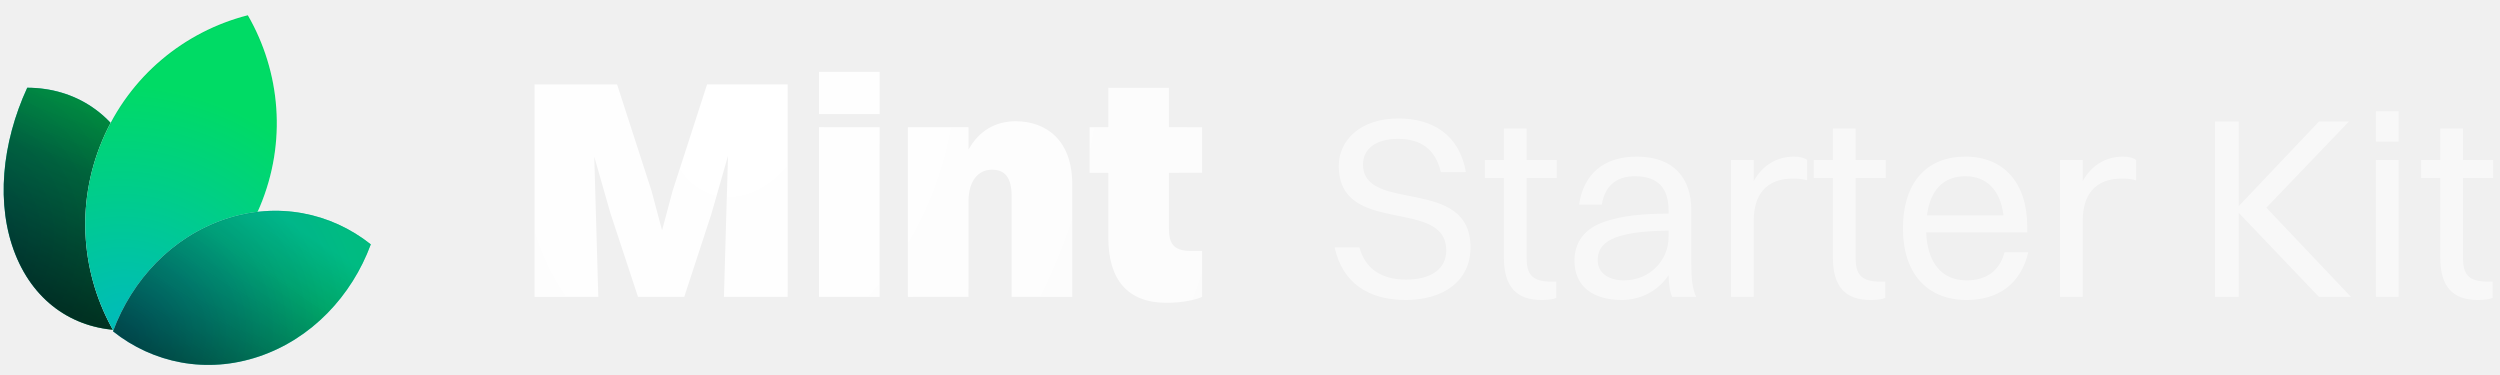
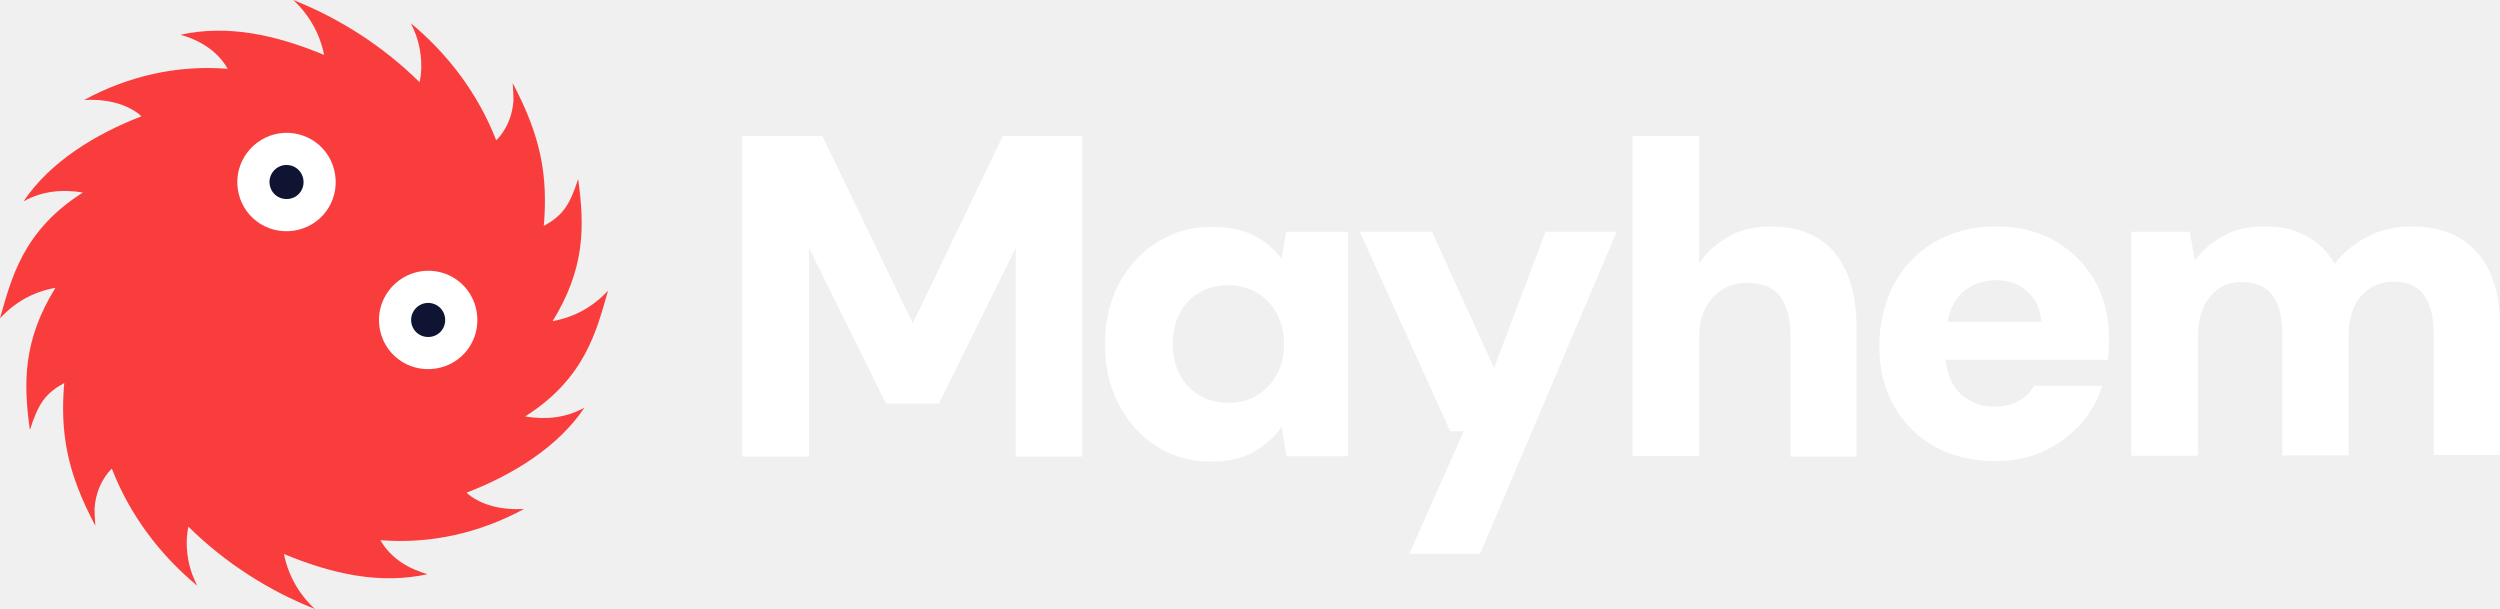
- <svg xmlns="http://www.w3.org/2000/svg" width="160" height="24" viewBox="0 0 160 24" fill="none">
-   <path d="M7.953 21.139C4.896 21.13 2.255 19.458 0.987 16.29C-0.28 13.121 0.109 9.163 1.744 5.615C4.801 5.624 7.442 7.296 8.71 10.465C9.977 13.633 9.588 17.591 7.953 21.139Z" fill="white" />
-   <path d="M7.953 21.139C4.896 21.13 2.255 19.458 0.987 16.29C-0.28 13.121 0.109 9.163 1.744 5.615C4.801 5.624 7.442 7.296 8.71 10.465C9.977 13.633 9.588 17.591 7.953 21.139Z" fill="url(#paint0_radial_115_109)" />
-   <path d="M7.953 21.139C4.896 21.13 2.255 19.458 0.987 16.29C-0.28 13.121 0.109 9.163 1.744 5.615C4.801 5.624 7.442 7.296 8.71 10.465C9.977 13.633 9.588 17.591 7.953 21.139Z" fill="black" fill-opacity="0.5" style="mix-blend-mode:hard-light" />
-   <path d="M7.953 21.139C4.896 21.13 2.255 19.458 0.987 16.29C-0.28 13.121 0.109 9.163 1.744 5.615C4.801 5.624 7.442 7.296 8.71 10.465C9.977 13.633 9.588 17.591 7.953 21.139Z" fill="url(#paint1_linear_115_109)" fill-opacity="0.5" style="mix-blend-mode:hard-light" />
-   <path d="M7.935 21.111C4.897 21.096 2.274 19.431 1.013 16.279C-0.248 13.124 0.136 9.182 1.762 5.643C4.8 5.659 7.423 7.324 8.684 10.476C9.945 13.63 9.561 17.572 7.935 21.111Z" stroke="url(#paint2_linear_115_109)" stroke-opacity="0.05" stroke-width="0.056" />
-   <path d="M7.31 21.257C11.354 20.221 14.884 17.375 16.628 13.236C18.373 9.097 17.945 4.587 15.86 0.976C11.816 2.012 8.287 4.858 6.542 8.998C4.797 13.137 5.225 17.646 7.31 21.257Z" fill="white" />
-   <path d="M7.31 21.257C11.354 20.221 14.884 17.375 16.628 13.236C18.373 9.097 17.945 4.587 15.86 0.976C11.816 2.012 8.287 4.858 6.542 8.998C4.797 13.137 5.225 17.646 7.31 21.257Z" fill="url(#paint3_radial_115_109)" />
-   <path d="M16.602 13.225C14.864 17.349 11.351 20.187 7.324 21.225C5.253 17.624 4.829 13.132 6.568 9.009C8.306 4.885 11.819 2.047 15.846 1.009C17.918 4.61 18.341 9.101 16.602 13.225Z" stroke="url(#paint4_linear_115_109)" stroke-opacity="0.05" stroke-width="0.056" />
-   <path d="M7.234 21.207C9.789 23.237 13.21 23.951 16.577 22.814C19.944 21.677 22.506 18.945 23.73 15.638C21.175 13.608 17.754 12.894 14.387 14.031C11.02 15.168 8.458 17.901 7.234 21.207Z" fill="white" />
-   <path d="M7.234 21.207C9.789 23.237 13.21 23.951 16.577 22.814C19.944 21.677 22.506 18.945 23.73 15.638C21.175 13.608 17.754 12.894 14.387 14.031C11.02 15.168 8.458 17.901 7.234 21.207Z" fill="url(#paint5_radial_115_109)" />
-   <path d="M7.234 21.207C9.789 23.237 13.21 23.951 16.577 22.814C19.944 21.677 22.506 18.945 23.73 15.638C21.175 13.608 17.754 12.894 14.387 14.031C11.02 15.168 8.458 17.901 7.234 21.207Z" fill="black" fill-opacity="0.2" style="mix-blend-mode:hard-light" />
-   <path d="M7.234 21.207C9.789 23.237 13.21 23.951 16.577 22.814C19.944 21.677 22.506 18.945 23.73 15.638C21.175 13.608 17.754 12.894 14.387 14.031C11.02 15.168 8.458 17.901 7.234 21.207Z" fill="url(#paint6_linear_115_109)" fill-opacity="0.5" style="mix-blend-mode:hard-light" />
-   <path d="M16.568 22.787C13.218 23.918 9.814 23.212 7.267 21.198C8.492 17.907 11.044 15.189 14.396 14.058C17.747 12.927 21.15 13.633 23.697 15.648C22.472 18.938 19.92 21.656 16.568 22.787Z" stroke="url(#paint7_linear_115_109)" stroke-opacity="0.05" stroke-width="0.056" />
-   <path d="M34.212 19V5.4H39.492L41.692 12.2L42.372 14.74L43.052 12.2L45.252 5.4H50.412V19H46.332L46.592 9.98L45.532 13.68L43.792 19H40.832L39.052 13.6L38.032 10.02L38.292 19H34.212ZM52.416 7.3V4.6H56.295V7.3H52.416ZM52.416 19V8.14H56.295V19H52.416ZM58.104 19V8.14H61.984V9.58C62.664 8.34 63.744 7.76 65.004 7.76C66.964 7.76 68.624 8.98 68.624 11.78V19H64.744V12.56C64.744 11.34 64.304 10.86 63.484 10.86C62.604 10.86 61.984 11.58 61.984 12.88V19H58.104ZM70.933 15.22V11.06H69.733V8.14H70.933V5.62H74.813V8.14H76.933V11.06H74.813V14.6C74.813 15.5 75.033 16.06 76.213 16.06H76.933V19C76.493 19.2 75.673 19.38 74.653 19.38C72.153 19.38 70.933 17.88 70.933 15.22Z" fill="url(#paint8_radial_115_109)" />
-   <path d="M87.232 10.519C87.232 13.687 94.112 11.229 94.112 15.832C94.112 17.994 92.364 19.198 89.971 19.198C87.562 19.198 85.912 18.093 85.417 15.832H87.001C87.364 17.169 88.371 17.895 89.987 17.895C91.671 17.895 92.561 17.152 92.561 16.03C92.561 12.598 85.681 15.155 85.681 10.618C85.681 9.001 87.034 7.582 89.509 7.582C91.671 7.582 93.403 8.621 93.816 11.014H92.215C91.868 9.529 90.912 8.886 89.476 8.886C88.057 8.886 87.232 9.529 87.232 10.519ZM96.25 16.476V11.393H95.029V10.239H96.25V8.226H97.702V10.239H99.632V11.393H97.702V16.476C97.702 17.532 98.015 18.026 99.302 18.026H99.599V19.066C99.434 19.148 99.071 19.198 98.659 19.198C97.025 19.198 96.25 18.323 96.25 16.476ZM102.516 13.093H101.064C101.345 11.162 102.615 10.024 104.76 10.024C107.103 10.024 108.242 11.393 108.242 13.44V16.888C108.242 17.895 108.324 18.521 108.555 19H107.021C106.856 18.654 106.806 18.142 106.79 17.614C106.047 18.72 104.859 19.198 103.803 19.198C101.988 19.198 100.767 18.357 100.767 16.69C100.767 15.486 101.427 14.611 102.714 14.182C103.902 13.786 105.107 13.687 106.79 13.671V13.473C106.79 12.053 106.13 11.278 104.628 11.278C103.374 11.278 102.698 11.971 102.516 13.093ZM102.252 16.657C102.252 17.465 102.929 17.944 103.952 17.944C105.569 17.944 106.79 16.674 106.79 15.172V14.759C103.061 14.793 102.252 15.585 102.252 16.657ZM110.787 19V10.239H112.239V11.591C112.833 10.519 113.774 10.024 114.83 10.024C115.176 10.024 115.49 10.107 115.655 10.239V11.542C115.407 11.46 115.094 11.427 114.747 11.427C112.998 11.427 112.239 12.515 112.239 14.1V19H110.787ZM117.305 16.476V11.393H116.084V10.239H117.305V8.226H118.757V10.239H120.688V11.393H118.757V16.476C118.757 17.532 119.071 18.026 120.358 18.026H120.655V19.066C120.49 19.148 120.127 19.198 119.714 19.198C118.081 19.198 117.305 18.323 117.305 16.476ZM129.809 16.145C129.33 18.192 127.862 19.198 125.865 19.198C123.324 19.198 121.79 17.482 121.79 14.627C121.79 11.658 123.324 10.024 125.783 10.024C128.258 10.024 129.743 11.723 129.743 14.512V14.875H123.275C123.357 16.838 124.281 17.944 125.865 17.944C127.103 17.944 127.977 17.35 128.291 16.145H129.809ZM125.783 11.278C124.38 11.278 123.539 12.152 123.324 13.786H128.225C128.027 12.169 127.152 11.278 125.783 11.278ZM131.843 19V10.239H133.295V11.591C133.889 10.519 134.829 10.024 135.885 10.024C136.232 10.024 136.545 10.107 136.71 10.239V11.542C136.463 11.46 136.149 11.427 135.803 11.427C134.054 11.427 133.295 12.515 133.295 14.1V19H131.843ZM141.763 19V7.78H143.281V13.192L148.413 7.78H150.327L145.047 13.291L150.459 19H148.413L143.281 13.621V19H141.763ZM152.06 9.067V7.12H153.512V9.067H152.06ZM152.06 19V10.239H153.512V19H152.06ZM156.178 16.476V11.393H154.957V10.239H156.178V8.226H157.63V10.239H159.56V11.393H157.63V16.476C157.63 17.532 157.943 18.026 159.23 18.026H159.527V19.066C159.362 19.148 158.999 19.198 158.587 19.198C156.953 19.198 156.178 18.323 156.178 16.476Z" fill="white" fill-opacity="0.55" />
+ <svg xmlns="http://www.w3.org/2000/svg" id="Layer_2" viewBox="0 0 660 160.77">
  <defs>
-     <radialGradient id="paint0_radial_115_109" cx="0" cy="0" r="1" gradientUnits="userSpaceOnUse" gradientTransform="translate(-3.00503 15.023) rotate(-10.029) scale(17.9572 17.784)">
-       <stop stop-color="#00B0BB" />
-       <stop offset="1" stop-color="#00DB65" />
-     </radialGradient>
-     <linearGradient id="paint1_linear_115_109" x1="7.39" y1="4.813" x2="1.63" y2="18.689" gradientUnits="userSpaceOnUse">
-       <stop stop-color="#18E299" />
-       <stop offset="1" />
-     </linearGradient>
-     <linearGradient id="paint2_linear_115_109" x1="7.948" y1="8.016" x2="1.761" y2="18.746" gradientUnits="userSpaceOnUse">
-       <stop />
-       <stop offset="1" stop-opacity="0" />
-     </linearGradient>
-     <radialGradient id="paint3_radial_115_109" cx="0" cy="0" r="1" gradientUnits="userSpaceOnUse" gradientTransform="translate(8.11404 20.8822) rotate(-75.7542) scale(21.6246 23.7772)">
-       <stop stop-color="#00BBBB" />
-       <stop offset="0.713" stop-color="#00DB65" />
-     </radialGradient>
-     <linearGradient id="paint4_linear_115_109" x1="7.602" y1="5.871" x2="15.556" y2="16.372" gradientUnits="userSpaceOnUse">
-       <stop />
-       <stop offset="1" stop-opacity="0" />
-     </linearGradient>
-     <radialGradient id="paint5_radial_115_109" cx="0" cy="0" r="1" gradientUnits="userSpaceOnUse" gradientTransform="translate(7.84537 21.5181) rotate(-20.3525) scale(18.5603 17.32)">
-       <stop stop-color="#00B0BB" />
-       <stop offset="1" stop-color="#00DB65" />
-     </radialGradient>
-     <linearGradient id="paint6_linear_115_109" x1="16.808" y1="13.007" x2="10.041" y2="22.994" gradientUnits="userSpaceOnUse">
-       <stop stop-color="#00B1BC" />
-       <stop offset="1" />
-     </linearGradient>
-     <linearGradient id="paint7_linear_115_109" x1="16.808" y1="13.007" x2="14.169" y2="23.841" gradientUnits="userSpaceOnUse">
-       <stop />
-       <stop offset="1" stop-opacity="0" />
-     </linearGradient>
-     <radialGradient id="paint8_radial_115_109" cx="0" cy="0" r="1" gradientUnits="userSpaceOnUse" gradientTransform="translate(47.2781 7) rotate(19.0047) scale(67.5582 85.7506)">
-       <stop stop-color="white" />
-       <stop offset="1" stop-color="white" stop-opacity="0.5" />
-     </radialGradient>
+     <style>.cls-1{fill:#f93d3d;}.cls-2{fill:#fff;}.cls-3{fill:#101433;}</style>
  </defs>
+   <g id="Layer_1-2">
+     <path class="cls-1" d="m100.41,142.6c13.38,1.1,26.36-1.96,37.93-8.23-8.62.48-13.22-2.64-14.66-3.85-.17-.15-.33-.3-.5-.46,12.22-4.7,24.18-12.07,31.12-22.44-4.9,2.72-10.16,3.23-15.68,2.33,15.96-10.07,18.94-22.91,21.9-33.22-3.97,4.27-8.78,6.98-14.63,8.05,8.49-13.75,8.52-24.86,6.74-37.53-2.27,7.11-4.17,9.68-9.07,12.4,1.13-13.31-.76-23.66-8.21-37.7.13,1.73.2,3.2.21,4.49-.39,6.21-3.64,9.69-4.4,10.43-.06.05-.11.11-.17.16-4.71-12.14-12.57-22.62-22.52-30.89.52,1.09.96,2.09,1.32,3.03,1.01,2.85,2.06,7.42.99,12.55C101.16,12.2,89.65,4.85,77.42,0c4.28,4.01,6.99,8.85,8.15,14.5-12.84-5.33-25.39-8.06-37.91-5.33,4.78,1.35,9.73,4.13,12.45,9-13.38-1.1-26.36,1.96-37.93,8.23,8.62-.48,13.22,2.64,14.66,3.85.17.15.33.3.5.46-12.22,4.7-24.18,12.07-31.12,22.44,4.9-2.72,10.16-3.23,15.68-2.33C5.94,60.89,2.96,73.73,0,84.03c3.97-4.27,8.78-6.98,14.63-8.05-8.49,13.75-8.52,24.86-6.74,37.53,2.27-7.11,4.17-9.68,9.07-12.4-1.13,13.31.76,23.66,8.21,37.7-.13-1.73-.2-3.2-.21-4.49.39-6.21,3.64-9.69,4.4-10.43.06-.05.11-.11.17-.16,4.71,12.14,12.57,22.62,22.52,30.89-.52-1.09-.96-2.09-1.32-3.03-1.01-2.85-2.06-7.42-.99-12.55,9.63,9.52,21.13,16.87,33.37,21.72-4.28-4.01-6.99-8.85-8.15-14.5,12.84,5.33,25.39,8.06,37.91,5.33-4.78-1.35-9.73-4.13-12.45-9Z" />
+     <path class="cls-2" d="m77.49,60.91c7.16-1.02,12.02-7.55,11-14.71-1.02-7.16-7.55-12.02-14.71-11-7.1,1.09-12.02,7.67-11,14.71,1.02,7.16,7.55,12.02,14.71,11Z" />
+     <path class="cls-3" d="m80.09,47.41c-.36-2.49-2.62-4.16-5.11-3.81-2.37.35-4.15,2.6-3.79,5.09.36,2.49,2.62,4.16,5.11,3.81,2.49-.35,4.15-2.6,3.79-5.09Z" />
+     <path class="cls-2" d="m114.89,97.32c7.16-1.02,12.02-7.55,11-14.71-1.02-7.16-7.55-12.02-14.71-11-7.1,1.09-12.02,7.67-11,14.71,1.02,7.16,7.55,12.02,14.71,11Z" />
+     <path class="cls-3" d="m117.48,83.83c-.36-2.49-2.62-4.16-5.11-3.81-2.37.35-4.15,2.6-3.79,5.09.36,2.49,2.62,4.16,5.11,3.81,2.49-.35,4.15-2.6,3.79-5.09Z" />
+     <polygon class="cls-2" points="240.97 85.35 217.09 35.89 195.91 35.89 195.91 120.53 195.91 120.53 213.6 120.53 213.6 65.47 233.88 106.53 247.87 106.53 268.15 65.47 268.15 120.53 285.73 120.53 285.73 35.89 264.75 35.89 240.97 85.35" />
+     <path class="cls-2" d="m338.28,68.28c-2-2.7-4.5-4.8-7.49-6.19-3-1.5-6.69-2.2-10.99-2.2-5.2,0-9.89,1.3-14.19,4-4.3,2.6-7.69,6.29-10.19,10.99-2.5,4.7-3.7,9.99-3.7,15.99s1.2,11.29,3.7,15.99c2.5,4.7,5.79,8.39,9.99,10.99,4.2,2.7,8.89,4,14.29,4h0c4.8,0,8.59-.9,11.59-2.7,2.9-1.8,5.3-4,7.09-6.49l1.2,7.79h16.29v-59.25h-16.29l-1.3,7.09Zm-1.2,30.57c-1.2,2.3-3,4.2-5.2,5.5-2.2,1.4-4.7,2-7.59,2h0c-2.9,0-5.5-.7-7.69-2-2.2-1.4-4-3.2-5.2-5.59-1.2-2.4-1.8-5.1-1.8-8.09s.6-5.59,1.8-7.89c1.2-2.3,2.9-4.2,5.2-5.5,2.2-1.4,4.9-2,7.69-2s5.3.7,7.59,2c2.2,1.3,4,3.2,5.2,5.5,1.2,2.3,1.9,4.8,1.9,7.99,0,3.1-.6,5.79-1.9,8.09Z" />
+     <polygon class="cls-2" points="394.43 97.15 378.05 61.18 358.97 61.18 382.84 113.83 386.44 113.83 372.05 146.21 372.05 146.21 390.74 146.21 426.8 61.18 408.02 61.18 394.43 97.15" />
+     <path class="cls-2" d="m480.06,62.98c-3.4-2.1-7.49-3.2-12.59-3.2-4.3,0-8.09.9-11.29,2.8-3.2,1.8-5.79,4.2-7.59,6.99v-33.67h-17.58v84.52h17.58v-31.37c0-3,.5-5.5,1.6-7.59,1.1-2.1,2.5-3.8,4.5-5,1.9-1.2,4.1-1.8,6.49-1.8,4.1,0,6.99,1.2,8.79,3.6,1.8,2.4,2.7,5.79,2.7,10.19v32.07h17.48v-33.57c0-5.79-.8-10.69-2.5-14.69-1.7-4.1-4.2-7.19-7.59-9.29Z" />
+     <path class="cls-2" d="m542.5,63.58c-4.5-2.5-9.49-3.8-15.59-3.8s-11.49,1.4-16.19,4.1c-4.7,2.8-8.19,6.49-10.79,11.29-2.5,4.8-3.8,10.39-3.8,16.29s1.3,11.19,3.9,15.79c2.6,4.6,6.19,8.09,10.79,10.69,4.6,2.5,9.89,3.8,15.99,3.8h0c4.8,0,9.09-.9,12.89-2.7,3.8-1.8,6.99-4.2,9.69-7.19,2.6-3,4.5-6.39,5.59-9.99h-17.98c-.9,1.6-2.2,2.9-3.9,3.9s-3.9,1.6-6.49,1.6-4.9-.6-6.89-1.8c-2-1.2-3.6-2.9-4.6-5-.8-1.7-1.3-3.6-1.4-5.59h42.76c.1-1,.2-2,.2-3s.1-1.9.1-2.6c0-5.79-1.3-10.89-3.8-15.39-2.6-4.3-5.99-7.79-10.49-10.39Zm-28.37,21.28c.3-1.4.7-2.7,1.2-3.8,1.1-2.4,2.7-4.2,4.8-5.3,2-1.2,4.4-1.8,6.89-1.8,3.4,0,6.09,1,8.29,3.1,2.2,2,3.4,4.6,3.6,7.89h-24.78v-.1Z" />
+     <path class="cls-2" d="m657.49,72.17c-1.8-4-4.4-6.99-7.89-9.19-3.5-2.1-7.79-3.2-12.99-3.2-4.2,0-8.09.9-11.59,2.7-3.5,1.8-6.39,4.2-8.69,7.19-1.2-2.2-2.8-4-4.6-5.5-1.8-1.5-3.9-2.5-6.19-3.3s-4.9-1.1-7.79-1.1c-4.1,0-7.69.8-10.79,2.5s-5.59,3.9-7.49,6.49l-1.4-7.59h-15.39v59.15h17.58v-31.47c0-3,.5-5.59,1.5-7.79,1-2.1,2.3-3.7,4-4.9,1.7-1.1,3.7-1.7,5.89-1.7,3.8,0,6.59,1.2,8.29,3.5s2.6,5.79,2.6,10.19v32.07h17.48v-31.47c0-3,.5-5.59,1.5-7.79,1-2.1,2.4-3.7,4.2-4.9,1.8-1.1,3.8-1.7,6.19-1.7,3.6,0,6.29,1.2,7.99,3.5,1.7,2.3,2.6,5.79,2.6,10.19v32.07h17.48v-33.67c.1-5.5-.8-10.29-2.5-14.29Z" />
+   </g>
</svg>
